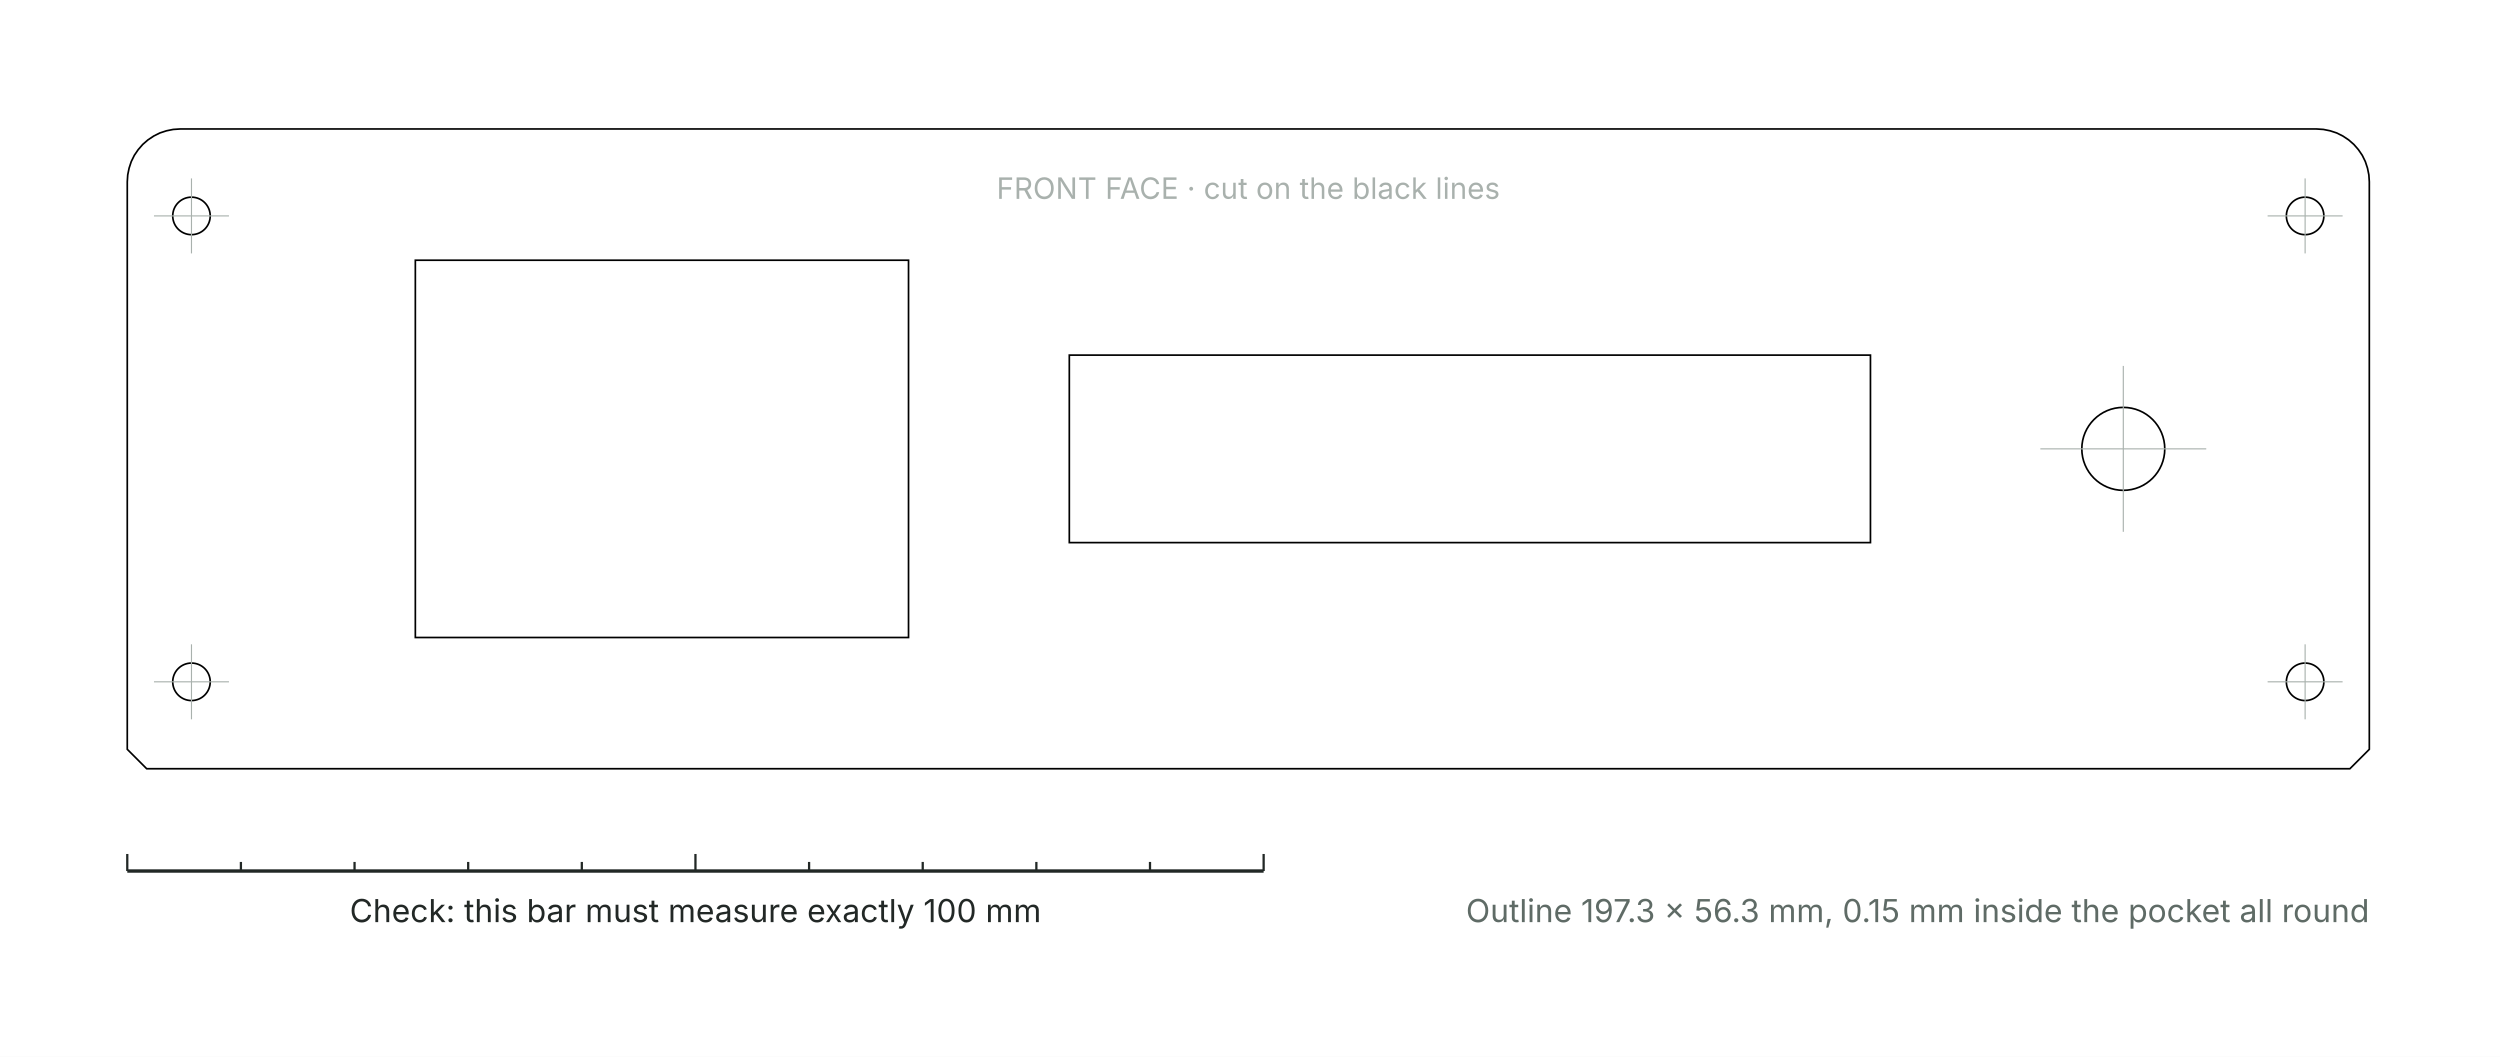
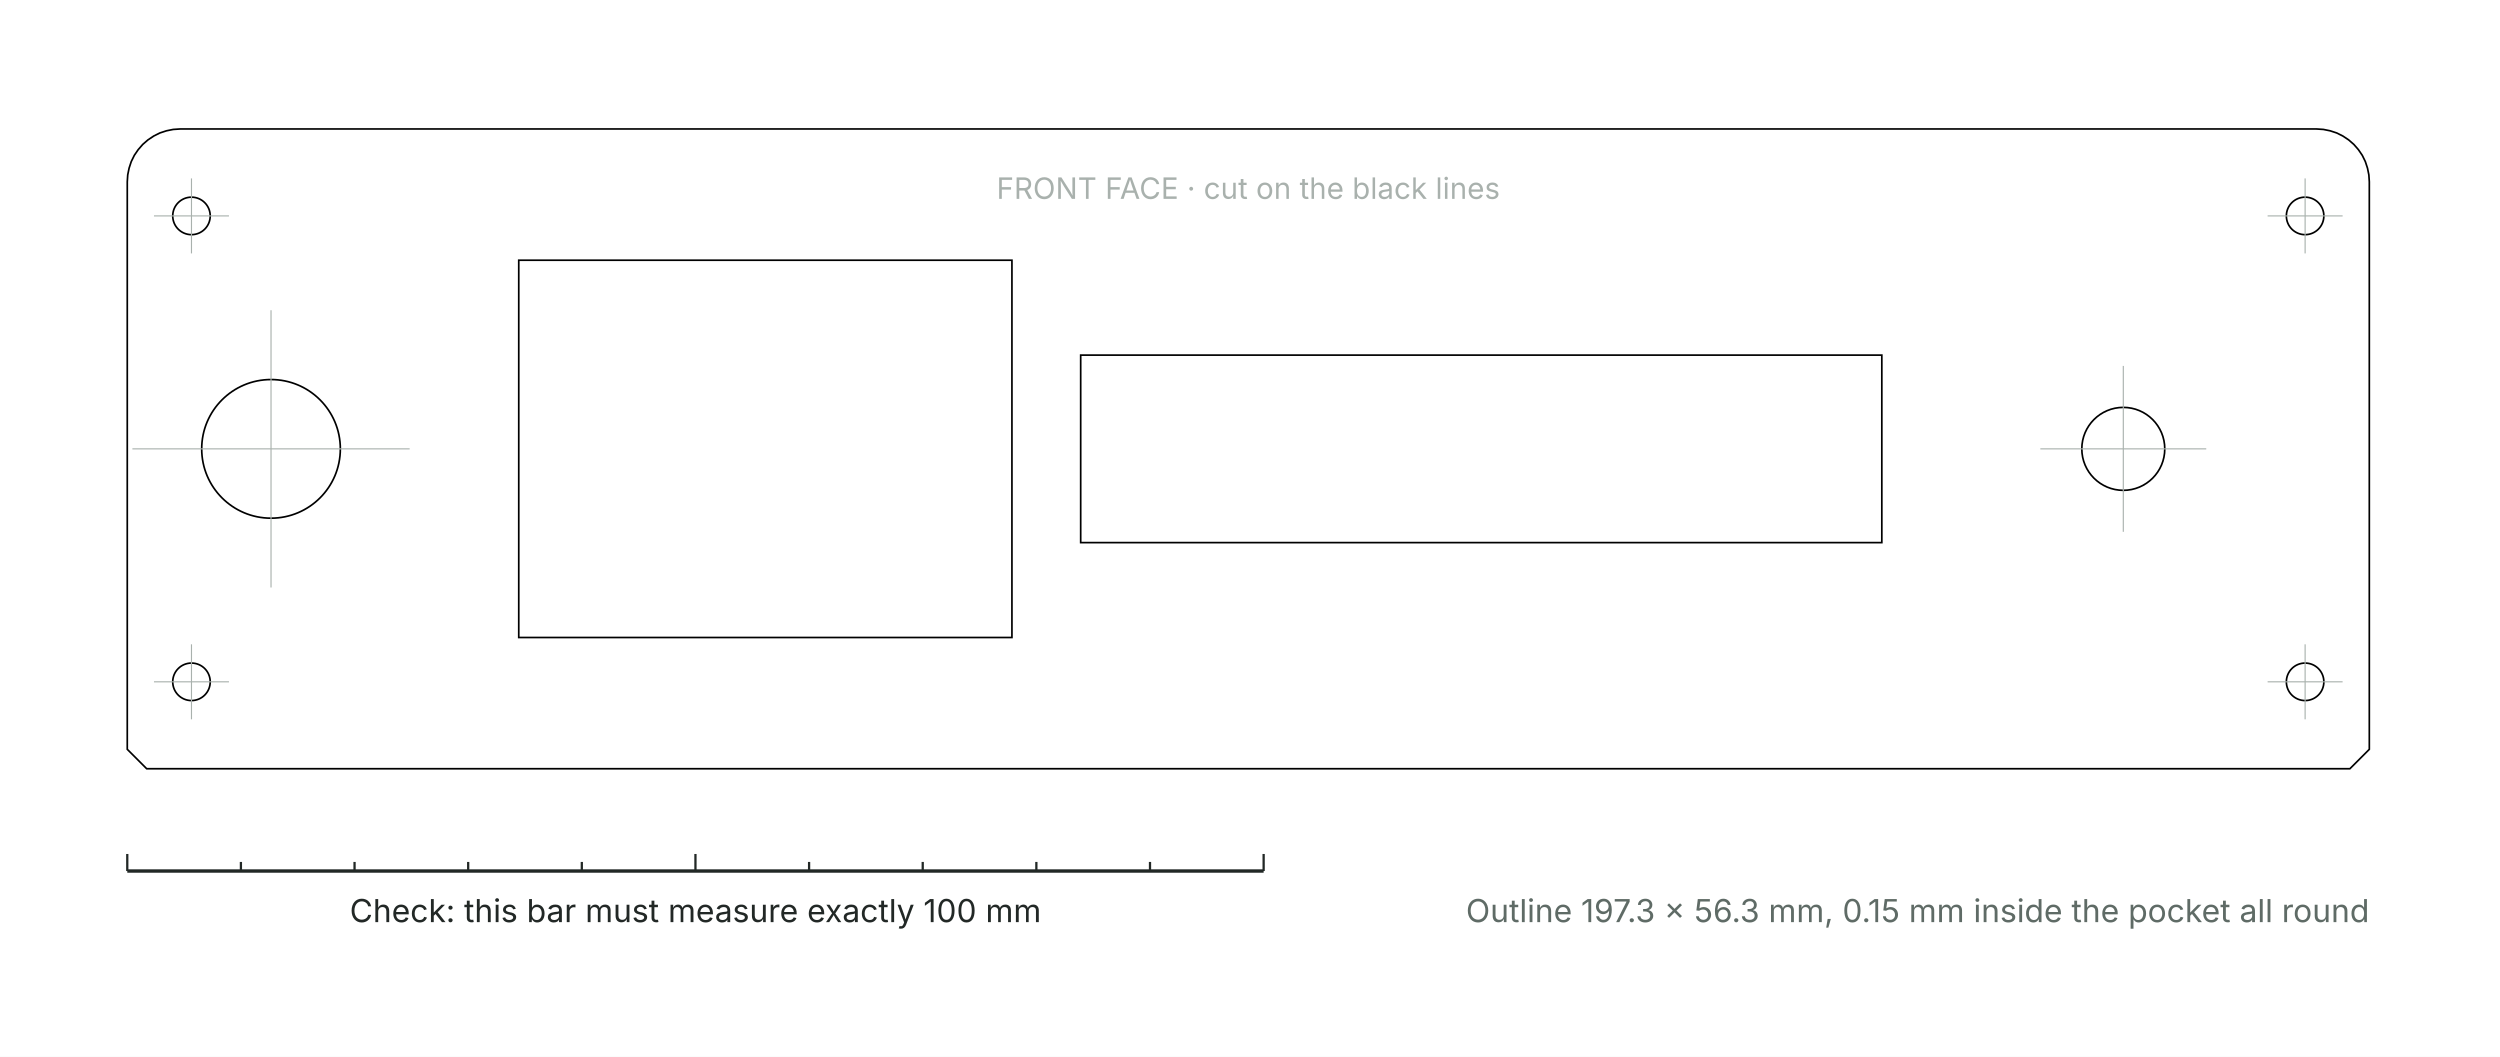
<svg xmlns="http://www.w3.org/2000/svg" width="220mm" height="93mm" viewBox="0 0 220 93">
  <rect width="220" height="93" fill="#ffffff" />
  <polygon points="12.91,67.65 206.79,67.65 208.5,65.94 208.5,16 208.46,15.39 208.34,14.8 208.15,14.22 207.88,13.67 207.54,13.17 207.14,12.71 206.68,12.31 206.17,11.97 205.63,11.7 205.05,11.51 204.46,11.39 203.85,11.35 15.85,11.35 15.24,11.39 14.65,11.51 14.07,11.7 13.53,11.97 13.02,12.31 12.56,12.71 12.16,13.17 11.82,13.67 11.55,14.22 11.36,14.8 11.24,15.39 11.2,16 11.2,65.94" fill="none" stroke="#000000" stroke-width="0.15" />
-   <rect x="36.55" y="22.9" width="43.4" height="33.2" rx="0" fill="none" stroke="#000000" stroke-width="0.15" />
-   <rect x="94.1" y="31.25" width="70.5" height="16.5" rx="0" fill="none" stroke="#000000" stroke-width="0.15" />
+   <rect x="45.65" y="22.9" width="43.4" height="33.2" rx="0" fill="none" stroke="#000000" stroke-width="0.15" />
+   <rect x="95.1" y="31.25" width="70.5" height="16.5" rx="0" fill="none" stroke="#000000" stroke-width="0.15" />
  <circle cx="16.85" cy="60" r="1.65" fill="none" stroke="#000000" stroke-width="0.15" />
  <line x1="13.55" y1="60" x2="20.15" y2="60" stroke="#a9b1ad" stroke-width="0.1" />
  <line x1="16.85" y1="56.7" x2="16.85" y2="63.3" stroke="#a9b1ad" stroke-width="0.1" />
  <circle cx="16.85" cy="19" r="1.65" fill="none" stroke="#000000" stroke-width="0.15" />
  <line x1="13.55" y1="19" x2="20.15" y2="19" stroke="#a9b1ad" stroke-width="0.1" />
  <line x1="16.85" y1="15.7" x2="16.85" y2="22.3" stroke="#a9b1ad" stroke-width="0.1" />
  <circle cx="202.85" cy="60" r="1.65" fill="none" stroke="#000000" stroke-width="0.15" />
  <line x1="199.55" y1="60" x2="206.15" y2="60" stroke="#a9b1ad" stroke-width="0.1" />
  <line x1="202.85" y1="56.7" x2="202.85" y2="63.3" stroke="#a9b1ad" stroke-width="0.1" />
  <circle cx="202.85" cy="19" r="1.65" fill="none" stroke="#000000" stroke-width="0.15" />
  <line x1="199.55" y1="19" x2="206.15" y2="19" stroke="#a9b1ad" stroke-width="0.1" />
  <line x1="202.85" y1="15.7" x2="202.85" y2="22.3" stroke="#a9b1ad" stroke-width="0.1" />
  <circle cx="186.85" cy="39.5" r="3.65" fill="none" stroke="#000000" stroke-width="0.15" />
  <line x1="179.55" y1="39.5" x2="194.15" y2="39.5" stroke="#a9b1ad" stroke-width="0.1" />
  <line x1="186.85" y1="32.2" x2="186.85" y2="46.8" stroke="#a9b1ad" stroke-width="0.1" />
+   <circle cx="23.85" cy="39.5" r="6.1" fill="none" stroke="#000000" stroke-width="0.15" />
+   <line x1="11.65" y1="39.5" x2="36.05" y2="39.5" stroke="#a9b1ad" stroke-width="0.1" />
+   <line x1="23.85" y1="27.3" x2="23.85" y2="51.7" stroke="#a9b1ad" stroke-width="0.1" />
  <text x="109.85" y="17.5" font-size="2.6" text-anchor="middle" fill="#a9b1ad" font-weight="400" style="font-family:system-ui,-apple-system,'Segoe UI',sans-serif">FRONT FACE · cut on the black lines</text>
  <line x1="11.2" y1="76.65" x2="111.2" y2="76.65" stroke="#222826" stroke-width="0.3" />
  <line x1="11.2" y1="75.15" x2="11.2" y2="76.65" stroke="#222826" stroke-width="0.2" />
  <line x1="21.2" y1="75.85" x2="21.2" y2="76.65" stroke="#222826" stroke-width="0.2" />
  <line x1="31.2" y1="75.85" x2="31.2" y2="76.65" stroke="#222826" stroke-width="0.2" />
  <line x1="41.2" y1="75.85" x2="41.2" y2="76.65" stroke="#222826" stroke-width="0.2" />
  <line x1="51.2" y1="75.85" x2="51.2" y2="76.65" stroke="#222826" stroke-width="0.2" />
  <line x1="61.2" y1="75.15" x2="61.2" y2="76.65" stroke="#222826" stroke-width="0.2" />
  <line x1="71.2" y1="75.85" x2="71.2" y2="76.65" stroke="#222826" stroke-width="0.2" />
  <line x1="81.2" y1="75.85" x2="81.2" y2="76.65" stroke="#222826" stroke-width="0.2" />
  <line x1="91.2" y1="75.85" x2="91.2" y2="76.65" stroke="#222826" stroke-width="0.2" />
  <line x1="101.2" y1="75.85" x2="101.2" y2="76.65" stroke="#222826" stroke-width="0.2" />
  <line x1="111.2" y1="75.15" x2="111.2" y2="76.65" stroke="#222826" stroke-width="0.2" />
  <text x="61.2" y="81.15" font-size="2.8" text-anchor="middle" fill="#222826" font-weight="400" style="font-family:system-ui,-apple-system,'Segoe UI',sans-serif">Check: this bar must measure exactly 100 mm</text>
  <text x="208.5" y="81.15" font-size="2.8" text-anchor="end" fill="#5f6b66" font-weight="400" style="font-family:system-ui,-apple-system,'Segoe UI',sans-serif">Outline 197.3 × 56.3 mm, 0.15 mm inside the pocket all round</text>
</svg>
